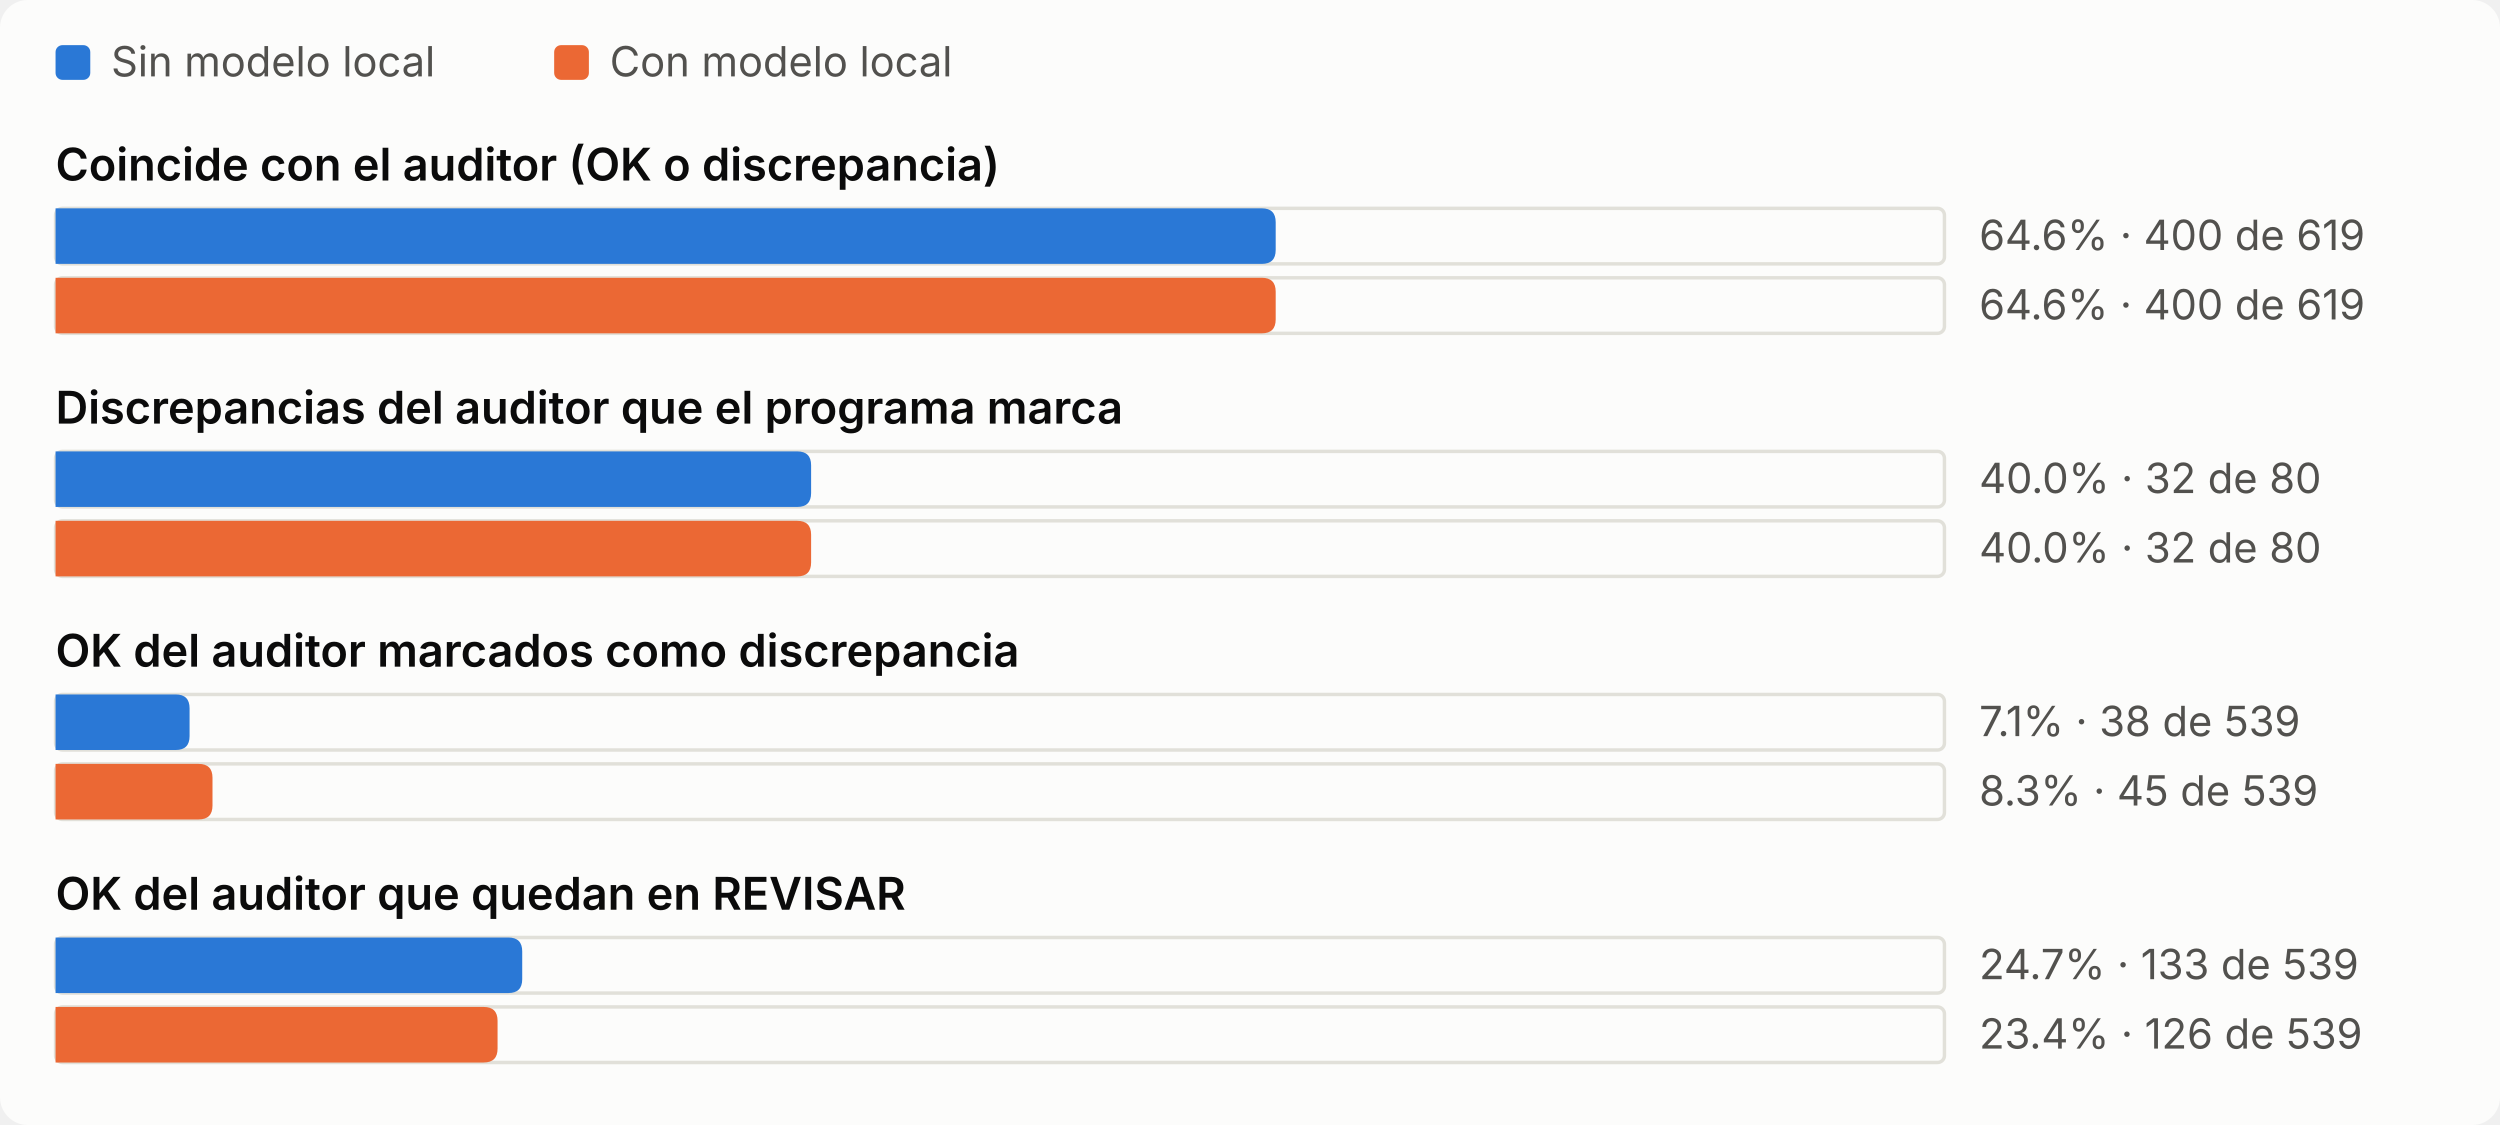
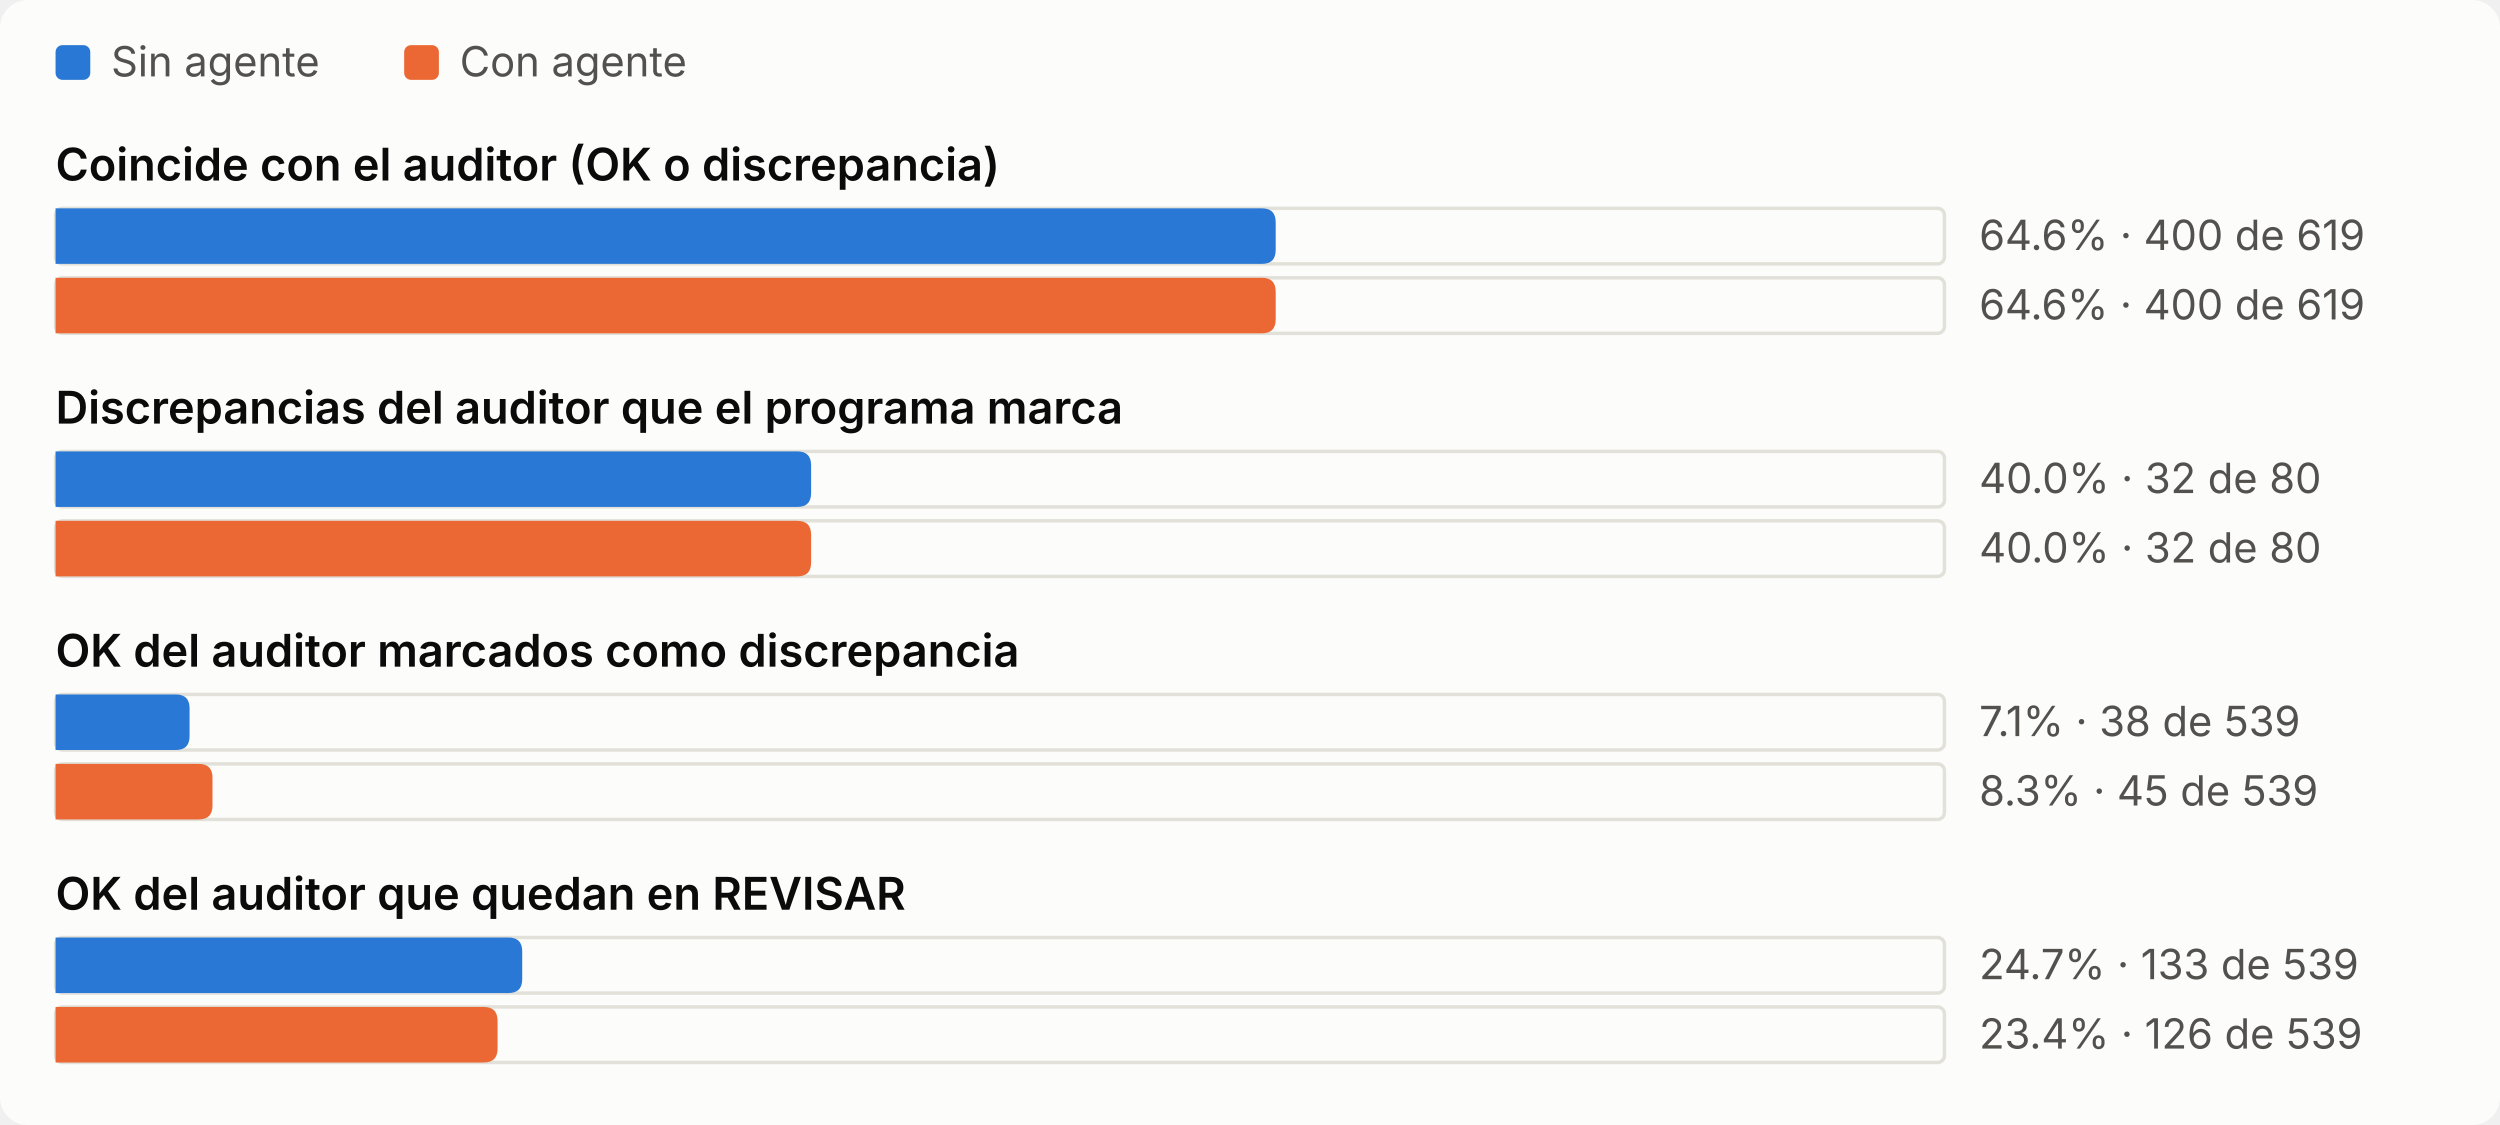
<svg xmlns="http://www.w3.org/2000/svg" viewBox="0 0 720 324" role="img" font-family="system-ui, -apple-system, &quot;Segoe UI&quot;, sans-serif" class="viz">
  <style>
.bg{fill:#fcfcfb}.ink{fill:#0b0b0b}.ink2{fill:#52514e}.muted{fill:#898781}
.grid{stroke:#e1e0d9}.axis{stroke:#c3c2b7}.s1{fill:#2a78d6}.s2{fill:#eb6834}
.s1soft{fill:#b7d3f6}.ring{stroke:#fcfcfb}.gap{stroke:#fcfcfb}
.ok{fill:#0ca30c}.rev{fill:#fab219}.nc{fill:#ec835a}.cr{fill:#d03b3b}
.on-dark{fill:#ffffff}.on-light{fill:#0b0b0b}
@media (prefers-color-scheme: dark){
.bg{fill:#1a1a19}.ink{fill:#ffffff}.ink2{fill:#c3c2b7}.grid{stroke:#2c2c2a}.axis{stroke:#383835}
.s1{fill:#3987e5}.s2{fill:#d95926}.s1soft{fill:#184f95}.ring{stroke:#1a1a19}.gap{stroke:#1a1a19}}
</style>
  <rect class="bg" x="0" y="0" width="720" height="324" rx="8" />
  <rect x="16" y="13" width="10" height="10" rx="2" class="s1" />
-   <text x="32.0" y="22.0" class="ink2" font-size="12" text-anchor="start" font-weight="400">Sin modelo local</text>
-   <rect x="159.6" y="13" width="10" height="10" rx="2" class="s2" />
-   <text x="175.6" y="22.0" class="ink2" font-size="12" text-anchor="start" font-weight="400">Con modelo local</text>
+   <text x="32.0" y="22.0" class="ink2" font-size="12" text-anchor="start" font-weight="400">Sin agente</text>
+   <rect x="116.4" y="13" width="10" height="10" rx="2" class="s2" />
+   <text x="132.4" y="22.0" class="ink2" font-size="12" text-anchor="start" font-weight="400">Con agente</text>
  <text x="16.0" y="52.0" class="ink" font-size="13" text-anchor="start" font-weight="600">Coincide con el auditor (OK o discrepancia)</text>
  <rect x="16" y="60" width="544" height="16" rx="2" class="grid" fill="none" stroke-width="1" />
  <path d="M16.0,60.0 H363.4 Q367.4,60.0 367.4,64.0 V72.0 Q367.4,76.0 363.4,76.0 H16.0 Z" class="s1" />
  <text x="570.0" y="72.0" class="ink2" font-size="12" text-anchor="start" font-weight="400">64.6%  ·  400 de 619</text>
  <rect x="16" y="80" width="544" height="16" rx="2" class="grid" fill="none" stroke-width="1" />
  <path d="M16.0,80.0 H363.4 Q367.4,80.0 367.4,84.0 V92.0 Q367.4,96.0 363.4,96.0 H16.0 Z" class="s2" />
  <text x="570.0" y="92.0" class="ink2" font-size="12" text-anchor="start" font-weight="400">64.6%  ·  400 de 619</text>
  <text x="16.0" y="122.0" class="ink" font-size="13" text-anchor="start" font-weight="600">Discrepancias del auditor que el programa marca</text>
  <rect x="16" y="130" width="544" height="16" rx="2" class="grid" fill="none" stroke-width="1" />
  <path d="M16.0,130.0 H229.6 Q233.6,130.0 233.6,134.0 V142.0 Q233.6,146.0 229.6,146.0 H16.0 Z" class="s1" />
  <text x="570.0" y="142.0" class="ink2" font-size="12" text-anchor="start" font-weight="400">40.0%  ·  32 de 80</text>
  <rect x="16" y="150" width="544" height="16" rx="2" class="grid" fill="none" stroke-width="1" />
  <path d="M16.0,150.0 H229.6 Q233.6,150.0 233.6,154.0 V162.0 Q233.6,166.0 229.6,166.0 H16.0 Z" class="s2" />
  <text x="570.0" y="162.0" class="ink2" font-size="12" text-anchor="start" font-weight="400">40.0%  ·  32 de 80</text>
  <text x="16.0" y="192.0" class="ink" font-size="13" text-anchor="start" font-weight="600">OK del auditor marcados como discrepancia</text>
  <rect x="16" y="200" width="544" height="16" rx="2" class="grid" fill="none" stroke-width="1" />
  <path d="M16.0,200.0 H50.6 Q54.6,200.0 54.6,204.0 V212.0 Q54.6,216.0 50.6,216.0 H16.0 Z" class="s1" />
  <text x="570.0" y="212.0" class="ink2" font-size="12" text-anchor="start" font-weight="400">7.1%  ·  38 de 539</text>
  <rect x="16" y="220" width="544" height="16" rx="2" class="grid" fill="none" stroke-width="1" />
  <path d="M16.0,220.0 H57.2 Q61.2,220.0 61.2,224.0 V232.0 Q61.2,236.0 57.2,236.0 H16.0 Z" class="s2" />
  <text x="570.0" y="232.0" class="ink2" font-size="12" text-anchor="start" font-weight="400">8.3%  ·  45 de 539</text>
  <text x="16.0" y="262.0" class="ink" font-size="13" text-anchor="start" font-weight="600">OK del auditor que quedan en REVISAR</text>
  <rect x="16" y="270" width="544" height="16" rx="2" class="grid" fill="none" stroke-width="1" />
  <path d="M16.0,270.0 H146.4 Q150.4,270.0 150.4,274.0 V282.0 Q150.4,286.0 146.4,286.0 H16.0 Z" class="s1" />
  <text x="570.0" y="282.0" class="ink2" font-size="12" text-anchor="start" font-weight="400">24.7%  ·  133 de 539</text>
  <rect x="16" y="290" width="544" height="16" rx="2" class="grid" fill="none" stroke-width="1" />
  <path d="M16.0,290.0 H139.3 Q143.3,290.0 143.3,294.0 V302.0 Q143.3,306.0 139.3,306.0 H16.0 Z" class="s2" />
  <text x="570.0" y="302.0" class="ink2" font-size="12" text-anchor="start" font-weight="400">23.4%  ·  126 de 539</text>
</svg>
